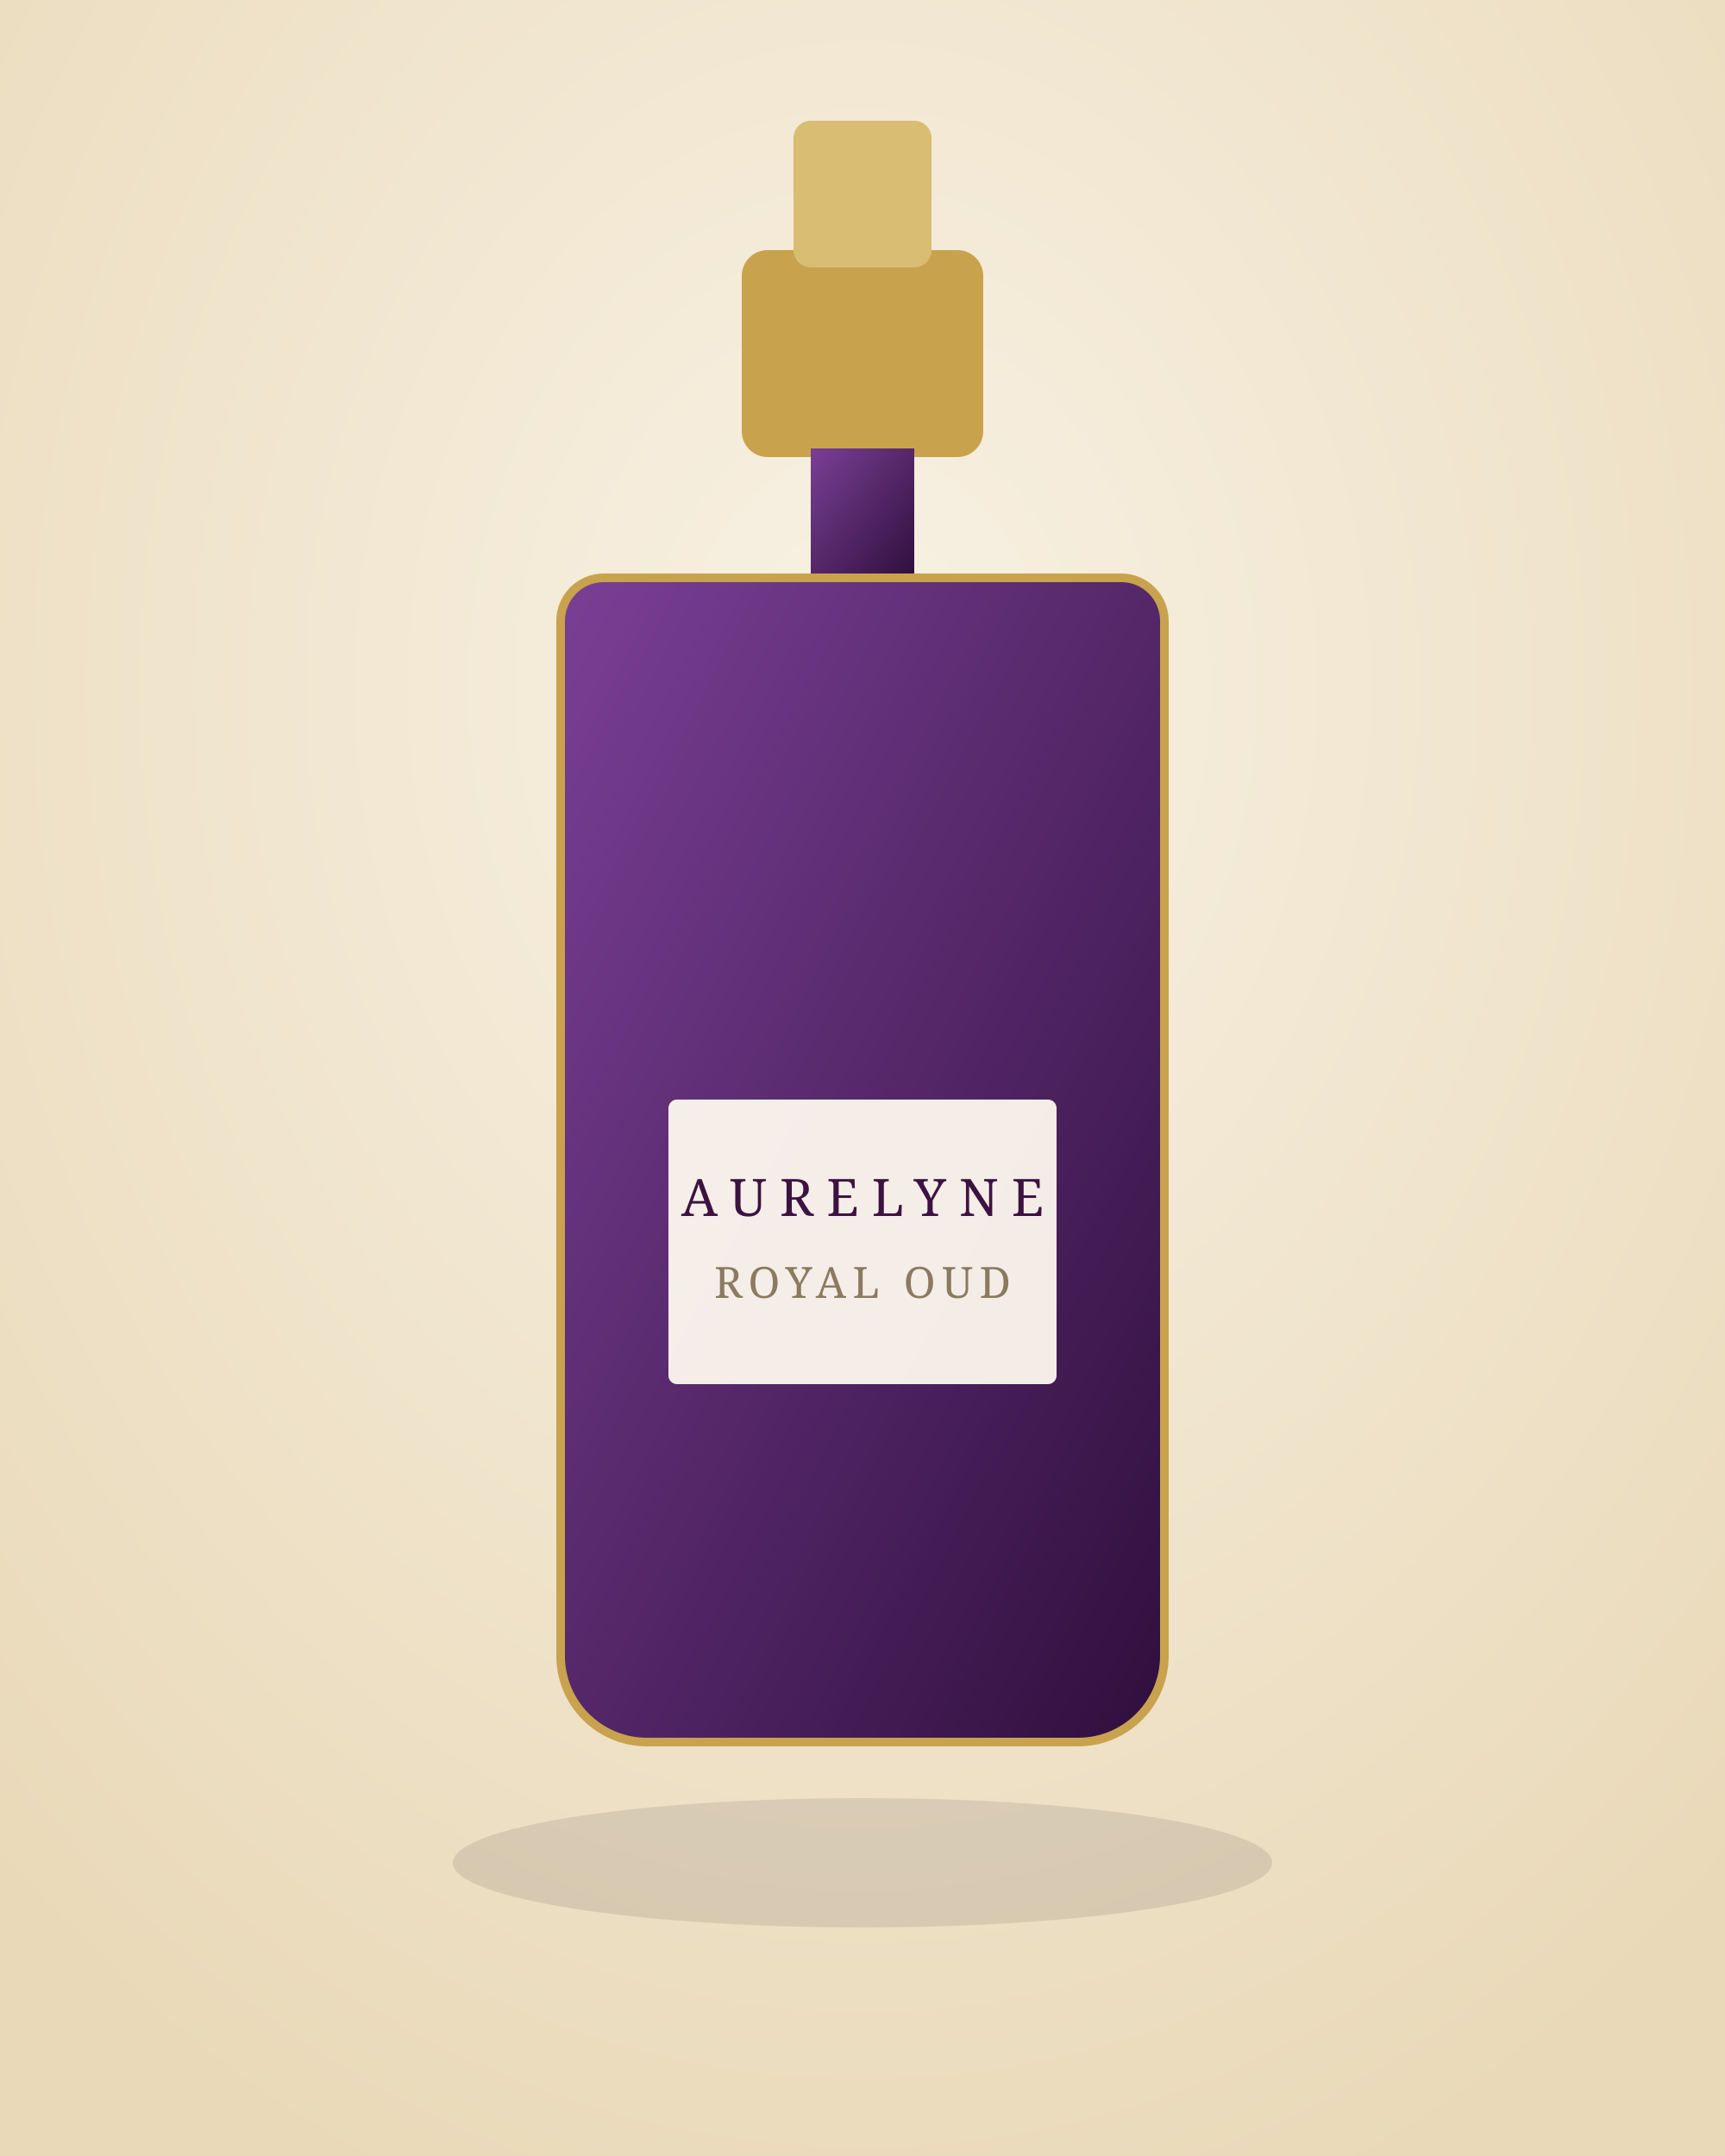
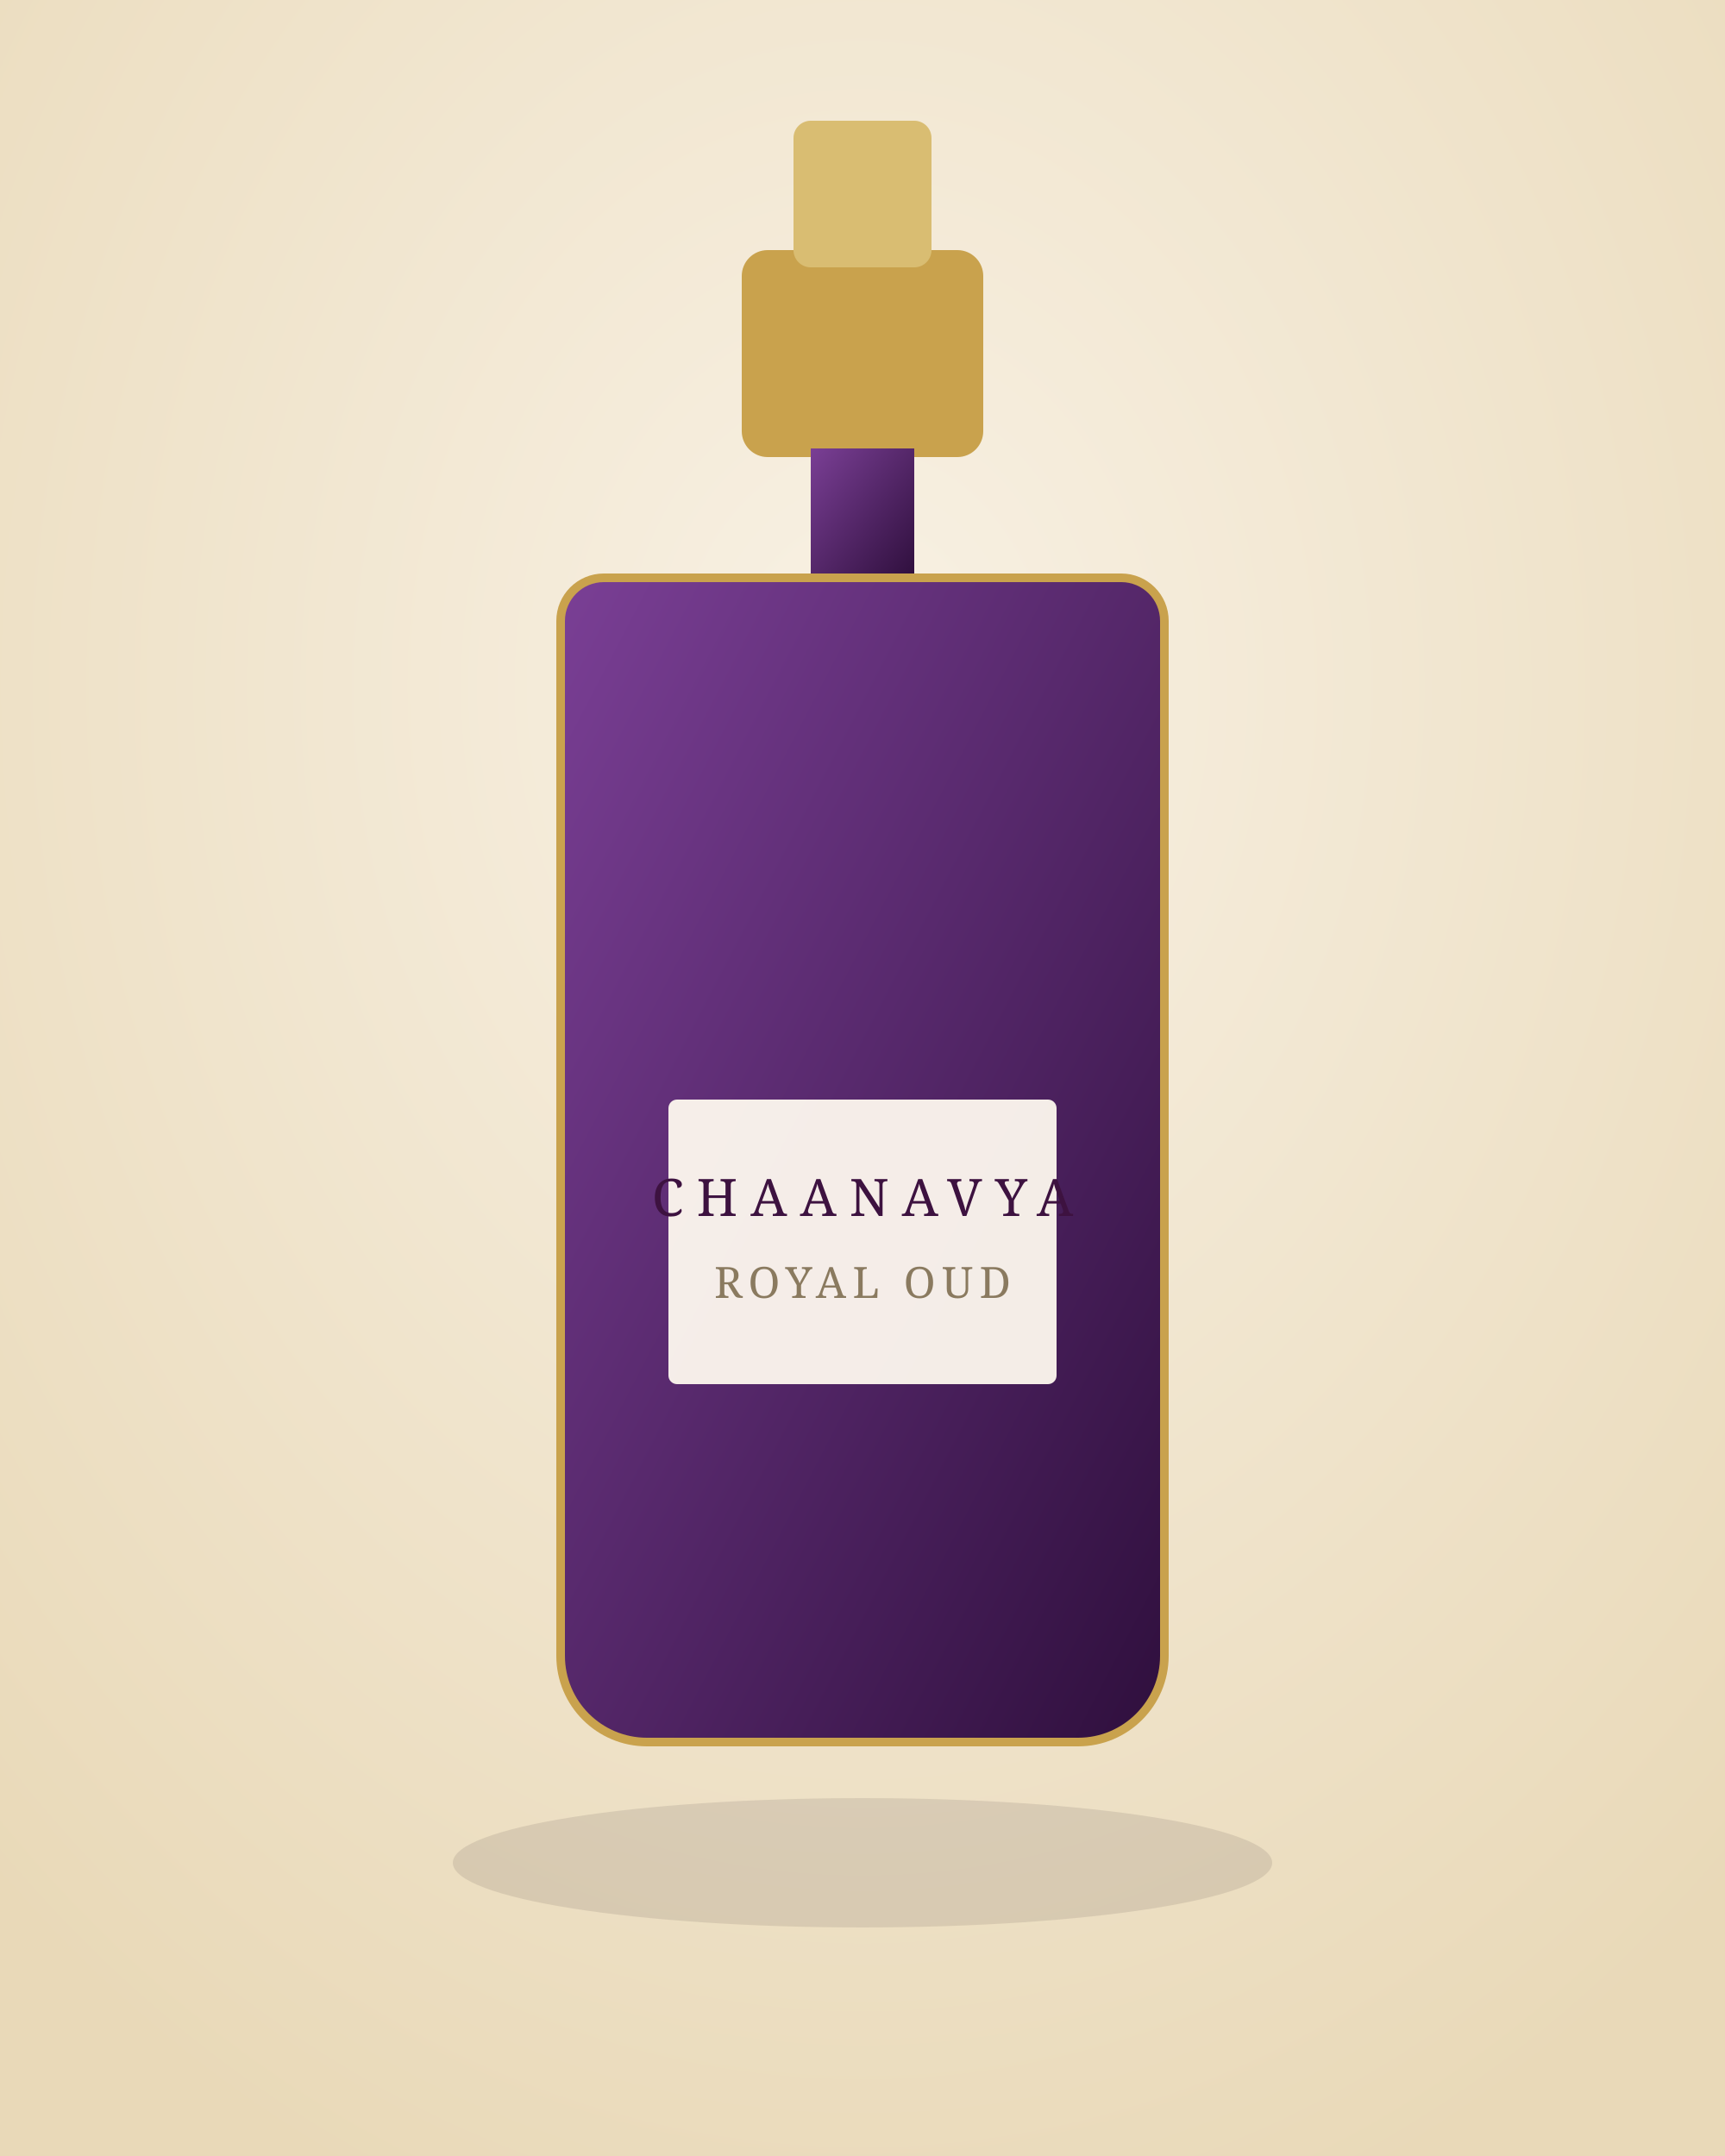
<svg xmlns="http://www.w3.org/2000/svg" viewBox="0 0 400 500" role="img" aria-label="Royal Oud eau de parfum bottle illustration">
  <defs>
    <radialGradient id="bg" cx="50%" cy="32%" r="75%">
      <stop offset="0%" stop-color="#f8f1e4" />
      <stop offset="100%" stop-color="#e9d9b8" />
    </radialGradient>
    <linearGradient id="glass" x1="0" y1="0" x2="1" y2="1">
      <stop offset="0%" stop-color="#7a3f95" />
      <stop offset="100%" stop-color="#2f0f3d" />
    </linearGradient>
  </defs>
  <rect width="400" height="500" fill="url(#bg)" />
  <ellipse cx="200" cy="432" rx="95" ry="15" fill="#180a12" opacity=".1" />
  <rect x="172" y="58" width="56" height="48" rx="6" fill="#c9a24d" />
  <rect x="184" y="28" width="32" height="34" rx="4" fill="#d9bd72" />
  <rect x="188" y="104" width="24" height="30" fill="url(#glass)" />
  <path d="M140 134 h120 a10 10 0 0 1 10 10 v240 a20 20 0 0 1 -20 20 h-100 a20 20 0 0 1 -20 -20 v-240 a10 10 0 0 1 10 -10 z" fill="url(#glass)" stroke="#c9a24d" stroke-width="2" />
  <rect x="155" y="255" width="90" height="66" rx="2" fill="#fffaf0" opacity=".94" />
-   <text x="200" y="282" text-anchor="middle" font-family="Georgia,serif" font-size="12" letter-spacing="3" fill="#3d1240">AURELYNE</text>
+   <text x="200" y="282" text-anchor="middle" font-family="Georgia,serif" font-size="12" letter-spacing="3" fill="#3d1240">CHAANAVYA</text>
  <text x="200" y="301" text-anchor="middle" font-family="Georgia,serif" font-size="10" letter-spacing="1.5" fill="#8a7a5f">ROYAL OUD</text>
</svg>
